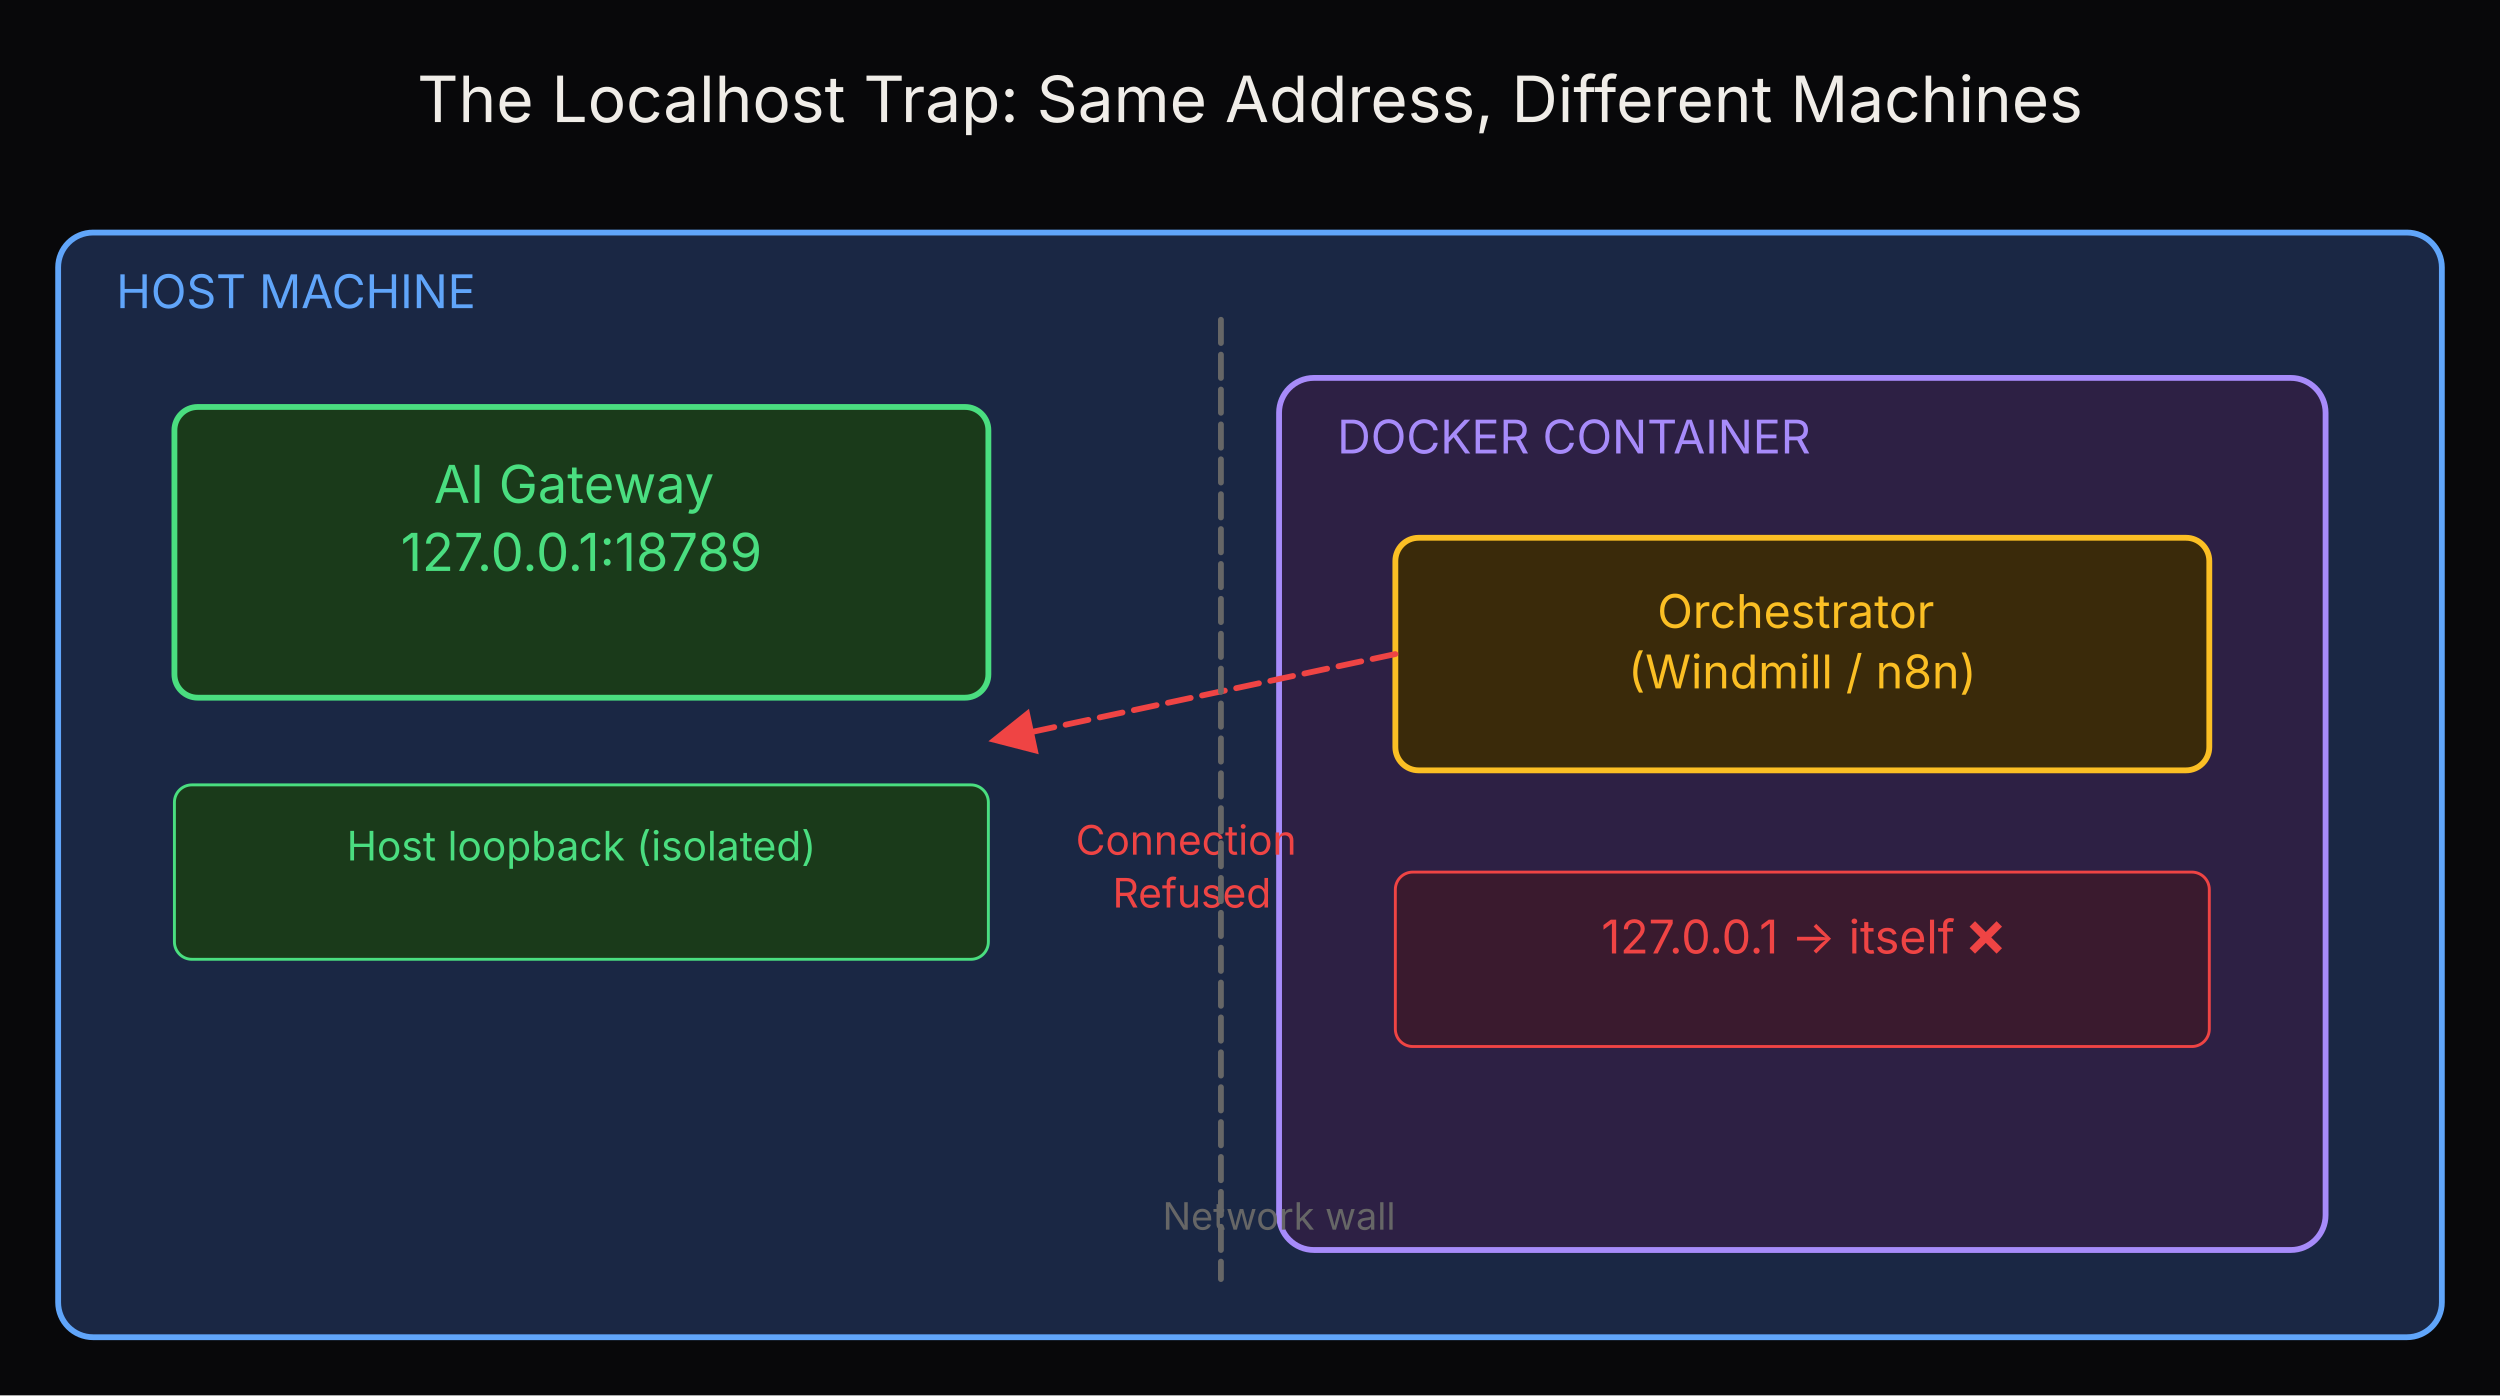
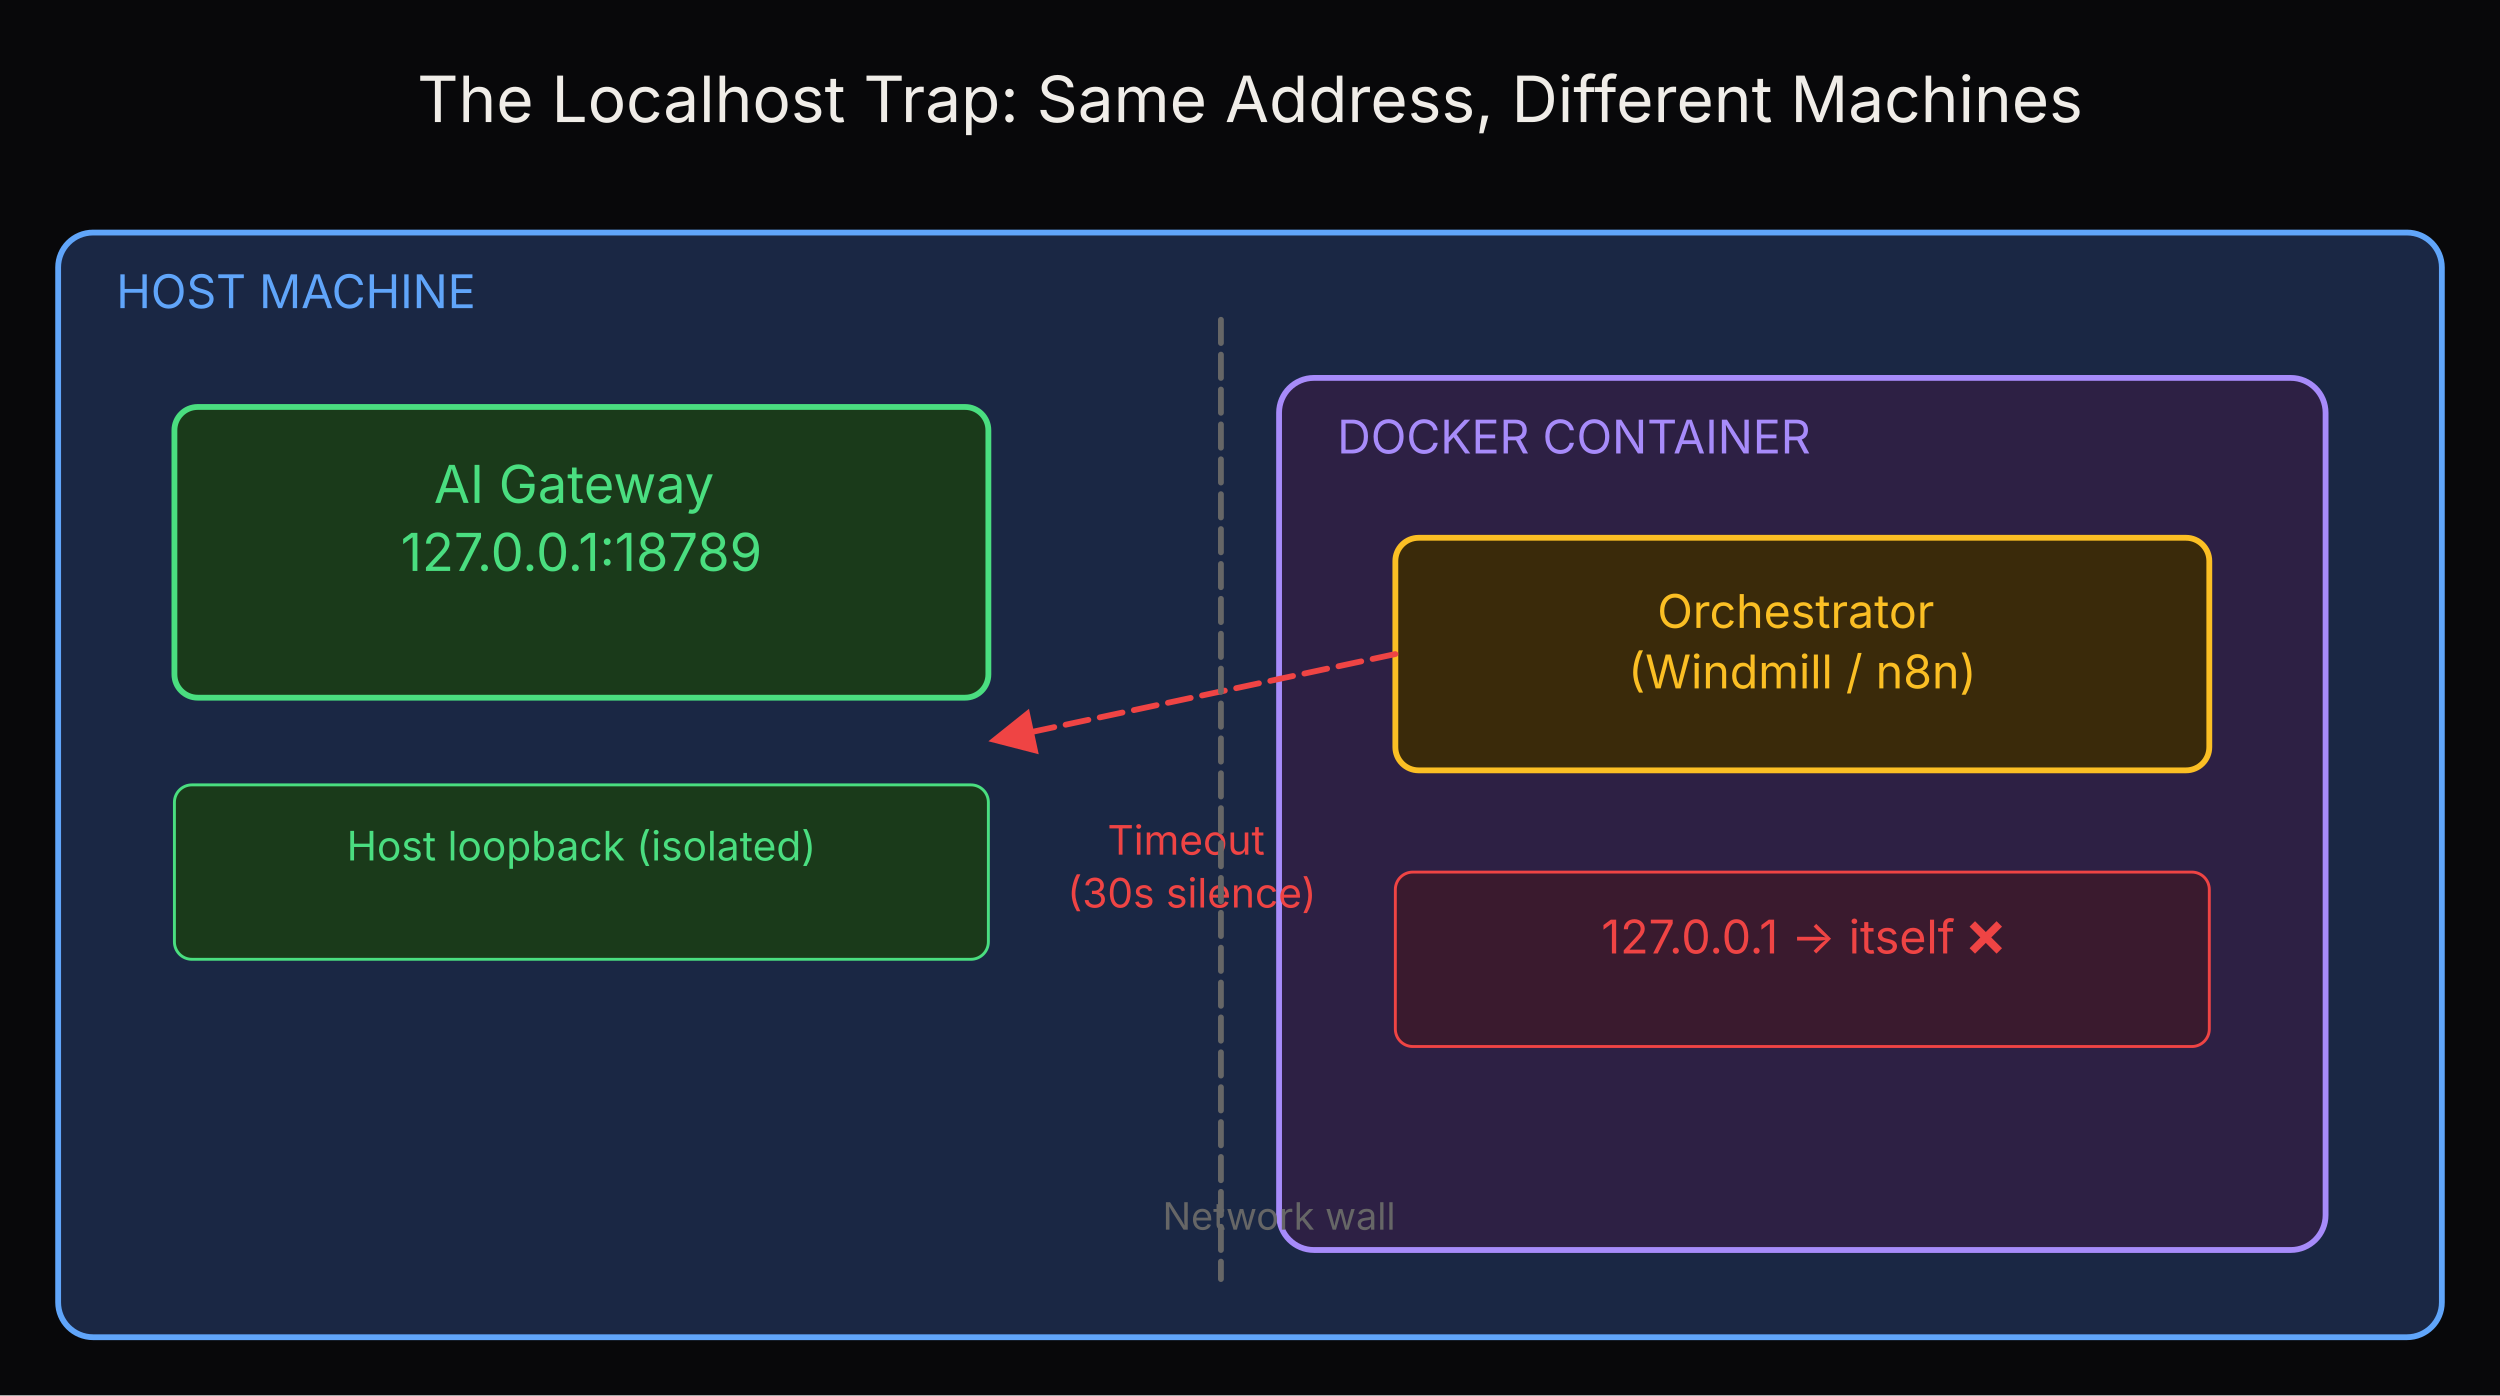
<svg xmlns="http://www.w3.org/2000/svg" viewBox="0 0 860 480" width="860" height="480">
  <defs>
    <marker id="ah-ef4444" viewBox="0 0 10 10" refX="10" refY="5" markerWidth="8" markerHeight="8" orient="auto-start-reverse">
      <path d="M0,0 L10,5 L0,10 Z" fill="#ef4444" />
    </marker>
  </defs>
  <rect x="0" y="0" width="860" height="480" fill="#08080a" />
  <text x="430" y="42" font-family="&quot;Inter&quot;, &quot;Segoe UI&quot;, system-ui, -apple-system, sans-serif" font-size="22" fill="#f0ede8" text-anchor="middle">The Localhost Trap: Same Address, Different Machines</text>
  <rect x="20" y="80" width="820" height="380" rx="12" fill="#1a2744" stroke="#60a5fa" stroke-width="2" />
  <text x="40" y="106" font-family="&quot;Inter&quot;, &quot;Segoe UI&quot;, system-ui, -apple-system, sans-serif" font-size="16" fill="#60a5fa" text-anchor="start">HOST MACHINE</text>
  <rect x="60" y="140" width="280" height="100" rx="8" fill="#1a3a1a" stroke="#4ade80" stroke-width="2" />
  <text font-family="&quot;Inter&quot;, &quot;Segoe UI&quot;, system-ui, -apple-system, sans-serif" font-size="18" fill="#4ade80" text-anchor="middle" y="173">
    <tspan x="200">AI Gateway</tspan>
    <tspan x="200" dy="23.4">127.0.0.1:18789</tspan>
  </text>
  <rect x="440" y="130" width="360" height="300" rx="12" fill="#2d2044" stroke="#a78bfa" stroke-width="2" />
  <text x="460" y="156" font-family="&quot;Inter&quot;, &quot;Segoe UI&quot;, system-ui, -apple-system, sans-serif" font-size="16" fill="#a78bfa" text-anchor="start">DOCKER CONTAINER</text>
  <rect x="480" y="185" width="280" height="80" rx="8" fill="#3a2a0a" stroke="#fbbf24" stroke-width="2" />
  <text font-family="&quot;Inter&quot;, &quot;Segoe UI&quot;, system-ui, -apple-system, sans-serif" font-size="16" fill="#fbbf24" text-anchor="middle" y="216">
    <tspan x="620">Orchestrator</tspan>
    <tspan x="620" dy="20.8">(Windmill / n8n)</tspan>
  </text>
  <rect x="480" y="300" width="280" height="60" rx="6" fill="#3a1a2e" stroke="#ef4444" stroke-width="1" />
  <text x="620" y="328" font-family="&quot;Inter&quot;, &quot;Segoe UI&quot;, system-ui, -apple-system, sans-serif" font-size="16" fill="#ef4444" text-anchor="middle">127.0.0.1 → itself ❌</text>
  <path d="M480 225 L340 255" fill="none" stroke="#ef4444" stroke-width="2" stroke-dasharray="8 4" stroke-linejoin="round" stroke-linecap="round" marker-end="url(#ah-ef4444)" />
  <text font-family="&quot;Inter&quot;, &quot;Segoe UI&quot;, system-ui, -apple-system, sans-serif" font-size="14" fill="#ef4444" text-anchor="middle" y="294">
-     <tspan x="410">Connection</tspan>
-     <tspan x="410" dy="18.2">Refused</tspan>
+     <tspan x="410">Timeout</tspan>
+     <tspan x="410" dy="18.2">(30s silence)</tspan>
  </text>
  <rect x="60" y="270" width="280" height="60" rx="6" fill="#1a3a1a" stroke="#4ade80" stroke-width="1" />
  <text x="200" y="296" font-family="&quot;Inter&quot;, &quot;Segoe UI&quot;, system-ui, -apple-system, sans-serif" font-size="14" fill="#4ade80" text-anchor="middle">Host loopback (isolated)</text>
  <path d="M420 110 L420 440" fill="none" stroke="#666666" stroke-width="2" stroke-dasharray="8 4" stroke-linejoin="round" stroke-linecap="round" />
  <text x="440" y="423" font-family="&quot;Inter&quot;, &quot;Segoe UI&quot;, system-ui, -apple-system, sans-serif" font-size="13" fill="#666666" text-anchor="middle">Network wall</text>
</svg>
